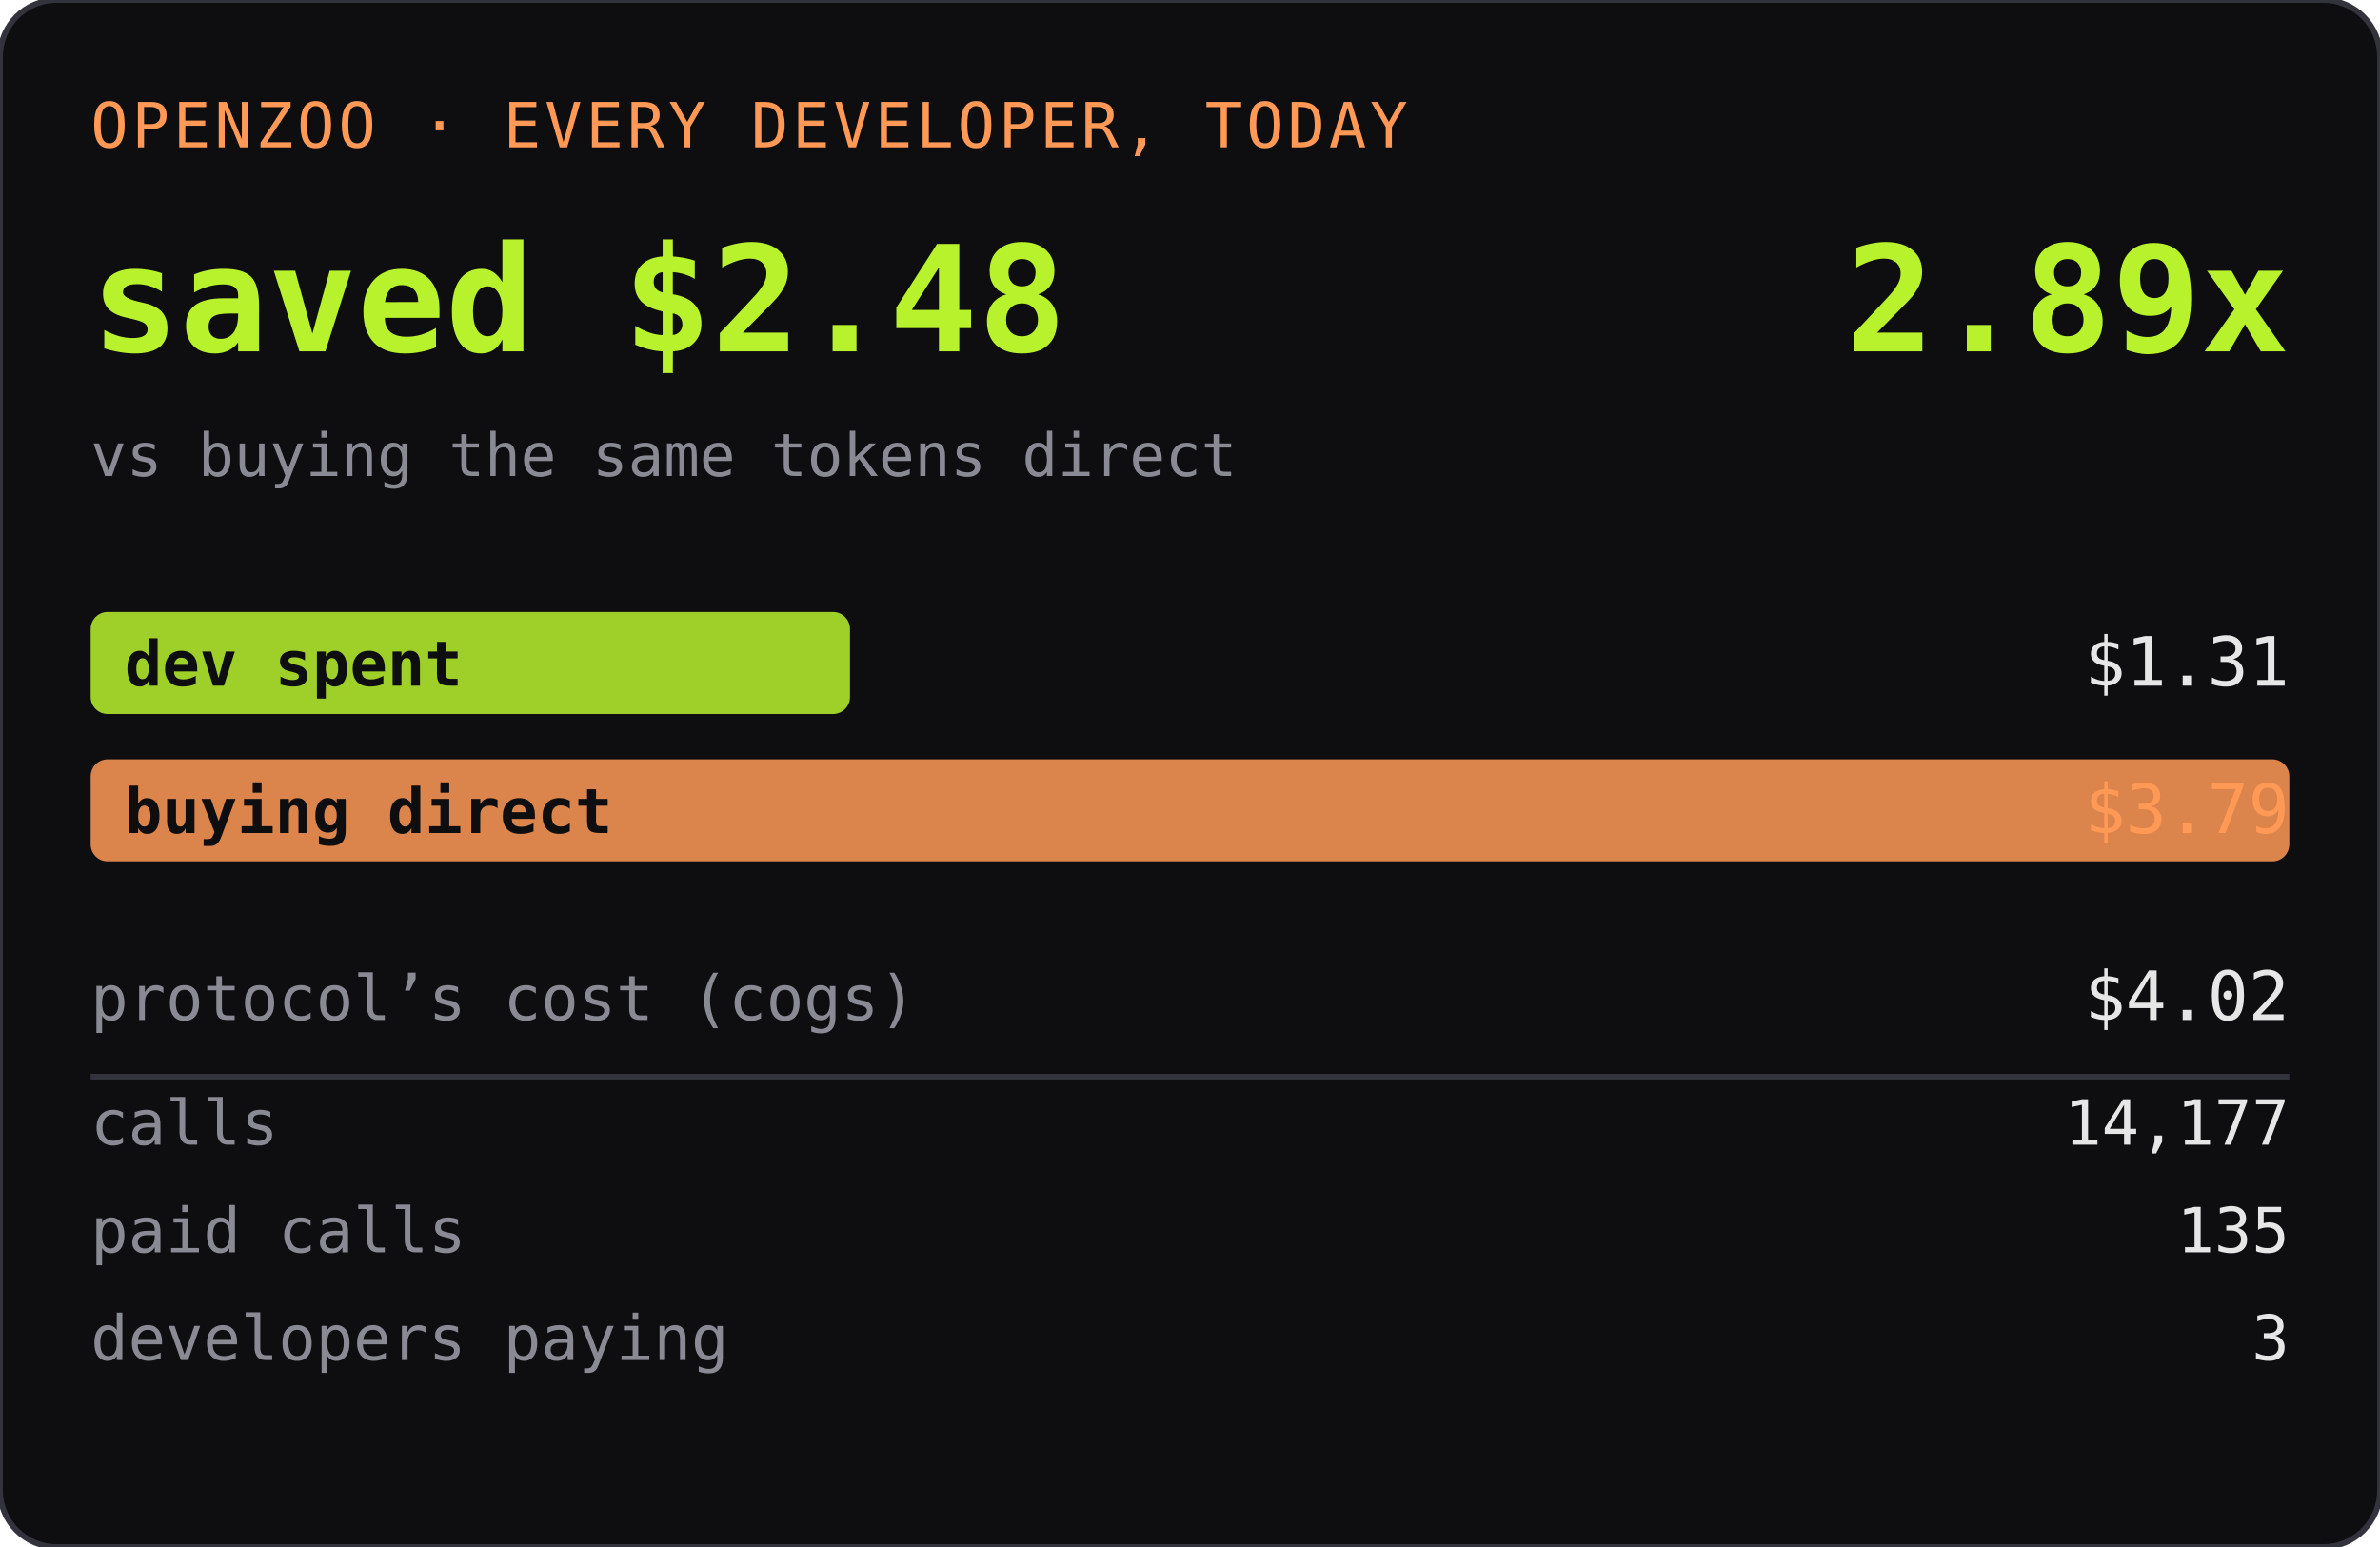
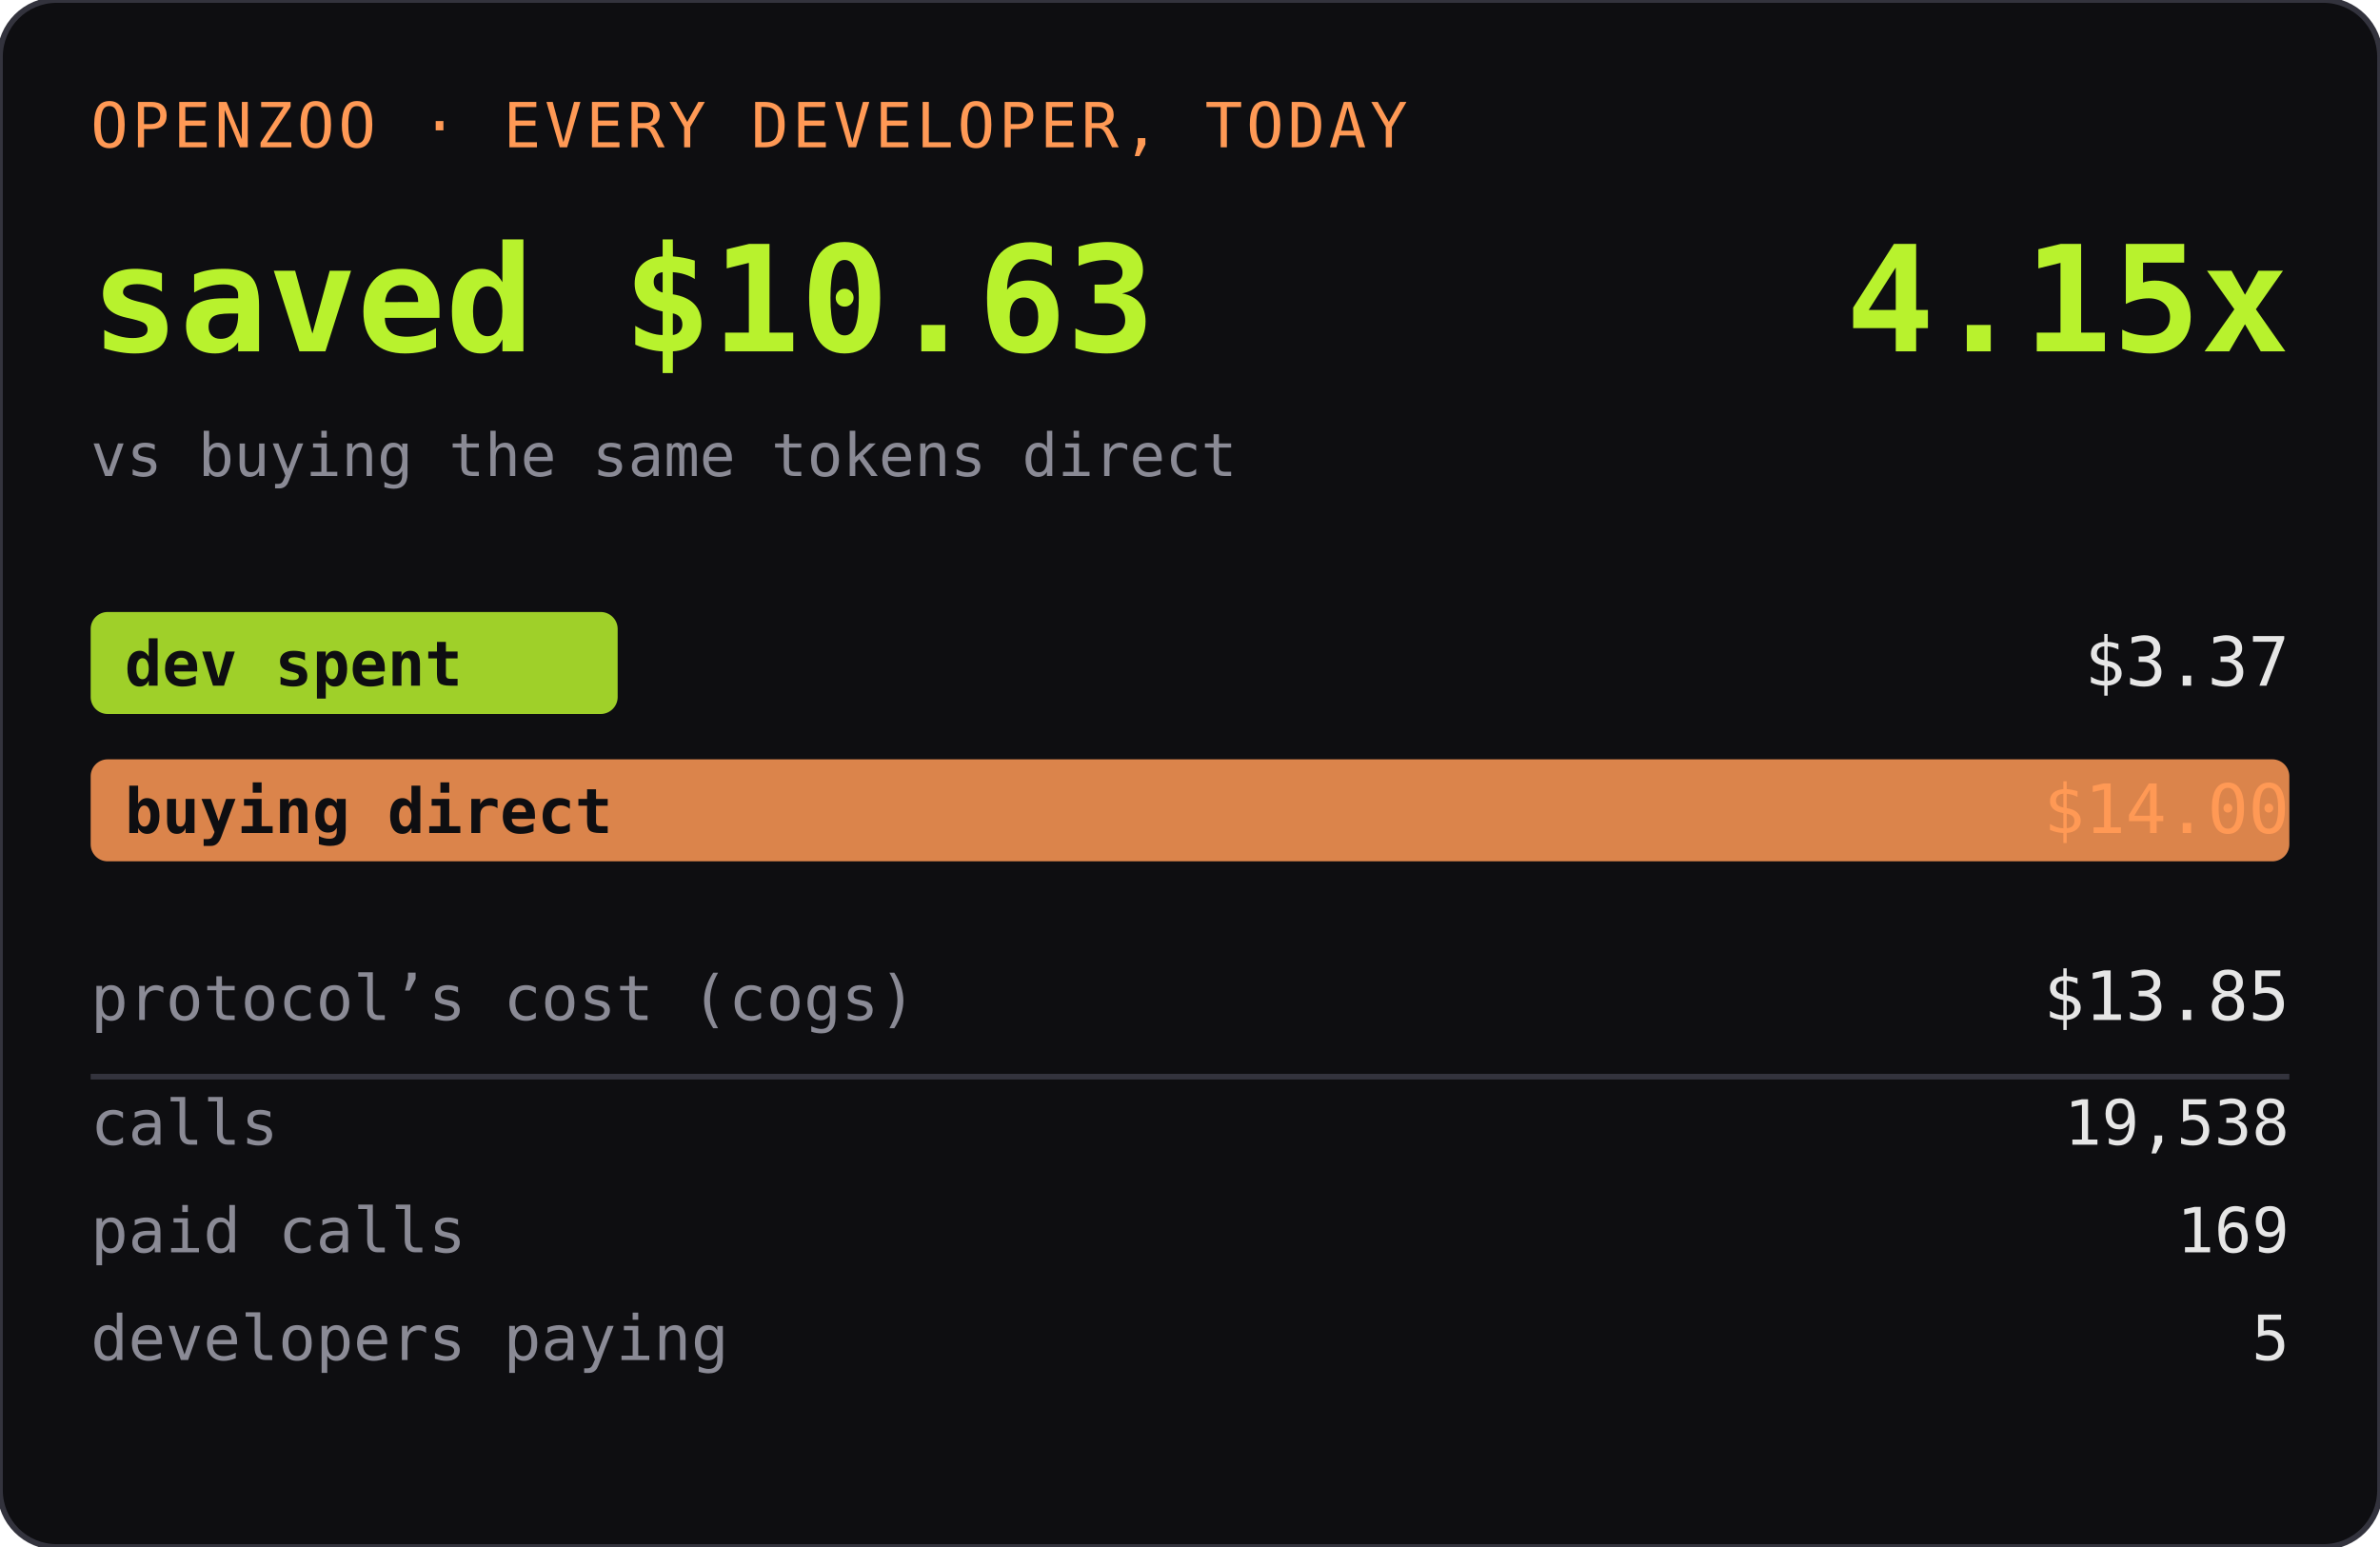
<svg xmlns="http://www.w3.org/2000/svg" width="420" height="273" role="img" aria-label="OPENZOO · EVERY DEVELOPER, TODAY">
  <rect width="420" height="273" rx="10" fill="#0e0e11" />
  <rect width="420" height="273" rx="10" fill="none" stroke="#33333d" />
  <text x="16" y="26" font-family="ui-monospace,SFMono-Regular,Menlo,monospace" font-size="11" fill="#ff9955" letter-spacing="0.06em">OPENZOO · EVERY DEVELOPER, TODAY</text>
-   <text x="16" y="62" font-family="ui-monospace,SFMono-Regular,Menlo,monospace" font-size="26" font-weight="600" fill="#b8f22d">saved $2.48</text>
-   <text x="404" y="62" text-anchor="end" font-family="ui-monospace,SFMono-Regular,Menlo,monospace" font-size="26" font-weight="600" fill="#b8f22d">2.89x</text>
+   <text x="16" y="62" font-family="ui-monospace,SFMono-Regular,Menlo,monospace" font-size="26" font-weight="600" fill="#b8f22d">saved $10.63</text>
+   <text x="404" y="62" text-anchor="end" font-family="ui-monospace,SFMono-Regular,Menlo,monospace" font-size="26" font-weight="600" fill="#b8f22d">4.15x</text>
  <text x="16" y="84" font-family="ui-monospace,SFMono-Regular,Menlo,monospace" font-size="10.5" fill="#8a8a95">vs buying the same tokens direct</text>
-   <rect x="16" y="108" width="134" height="18" rx="3" fill="#b8f22d" opacity="0.85" />
+   <rect x="16" y="108" width="93" height="18" rx="3" fill="#b8f22d" opacity="0.85" />
  <text x="22" y="121" font-family="ui-monospace,SFMono-Regular,Menlo,monospace" font-size="11" fill="#0e0e11" font-weight="600">dev spent</text>
-   <text x="404" y="121" text-anchor="end" font-family="ui-monospace,SFMono-Regular,Menlo,monospace" font-size="12" fill="#e6e6e6">$1.31</text>
+   <text x="404" y="121" text-anchor="end" font-family="ui-monospace,SFMono-Regular,Menlo,monospace" font-size="12" fill="#e6e6e6">$3.37</text>
  <rect x="16" y="134" width="388" height="18" rx="3" fill="#ff9955" opacity="0.85" />
  <text x="22" y="147" font-family="ui-monospace,SFMono-Regular,Menlo,monospace" font-size="11" fill="#0e0e11" font-weight="600">buying direct</text>
-   <text x="404" y="147" text-anchor="end" font-family="ui-monospace,SFMono-Regular,Menlo,monospace" font-size="12" fill="#ff9955">$3.79</text>
+   <text x="404" y="147" text-anchor="end" font-family="ui-monospace,SFMono-Regular,Menlo,monospace" font-size="12" fill="#ff9955">$14.00</text>
  <text x="16" y="180" font-family="ui-monospace,SFMono-Regular,Menlo,monospace" font-size="11" fill="#8a8a95">protocol’s cost (cogs)</text>
-   <text x="404" y="180" text-anchor="end" font-family="ui-monospace,SFMono-Regular,Menlo,monospace" font-size="12" fill="#e6e6e6">$4.02</text>
+   <text x="404" y="180" text-anchor="end" font-family="ui-monospace,SFMono-Regular,Menlo,monospace" font-size="12" fill="#e6e6e6">$13.85</text>
  <line x1="16" y1="190" x2="404" y2="190" stroke="#33333d" />
  <text x="16" y="202" font-family="ui-monospace,SFMono-Regular,Menlo,monospace" font-size="11" fill="#8a8a95">calls</text>
-   <text x="404" y="202" text-anchor="end" font-family="ui-monospace,SFMono-Regular,Menlo,monospace" font-size="11" fill="#e6e6e6">14,177</text>
+   <text x="404" y="202" text-anchor="end" font-family="ui-monospace,SFMono-Regular,Menlo,monospace" font-size="11" fill="#e6e6e6">19,538</text>
  <text x="16" y="221" font-family="ui-monospace,SFMono-Regular,Menlo,monospace" font-size="11" fill="#8a8a95">paid calls</text>
-   <text x="404" y="221" text-anchor="end" font-family="ui-monospace,SFMono-Regular,Menlo,monospace" font-size="11" fill="#e6e6e6">135</text>
+   <text x="404" y="221" text-anchor="end" font-family="ui-monospace,SFMono-Regular,Menlo,monospace" font-size="11" fill="#e6e6e6">169</text>
  <text x="16" y="240" font-family="ui-monospace,SFMono-Regular,Menlo,monospace" font-size="11" fill="#8a8a95">developers paying</text>
-   <text x="404" y="240" text-anchor="end" font-family="ui-monospace,SFMono-Regular,Menlo,monospace" font-size="11" fill="#e6e6e6">3</text>
+   <text x="404" y="240" text-anchor="end" font-family="ui-monospace,SFMono-Regular,Menlo,monospace" font-size="11" fill="#e6e6e6">5</text>
</svg>
